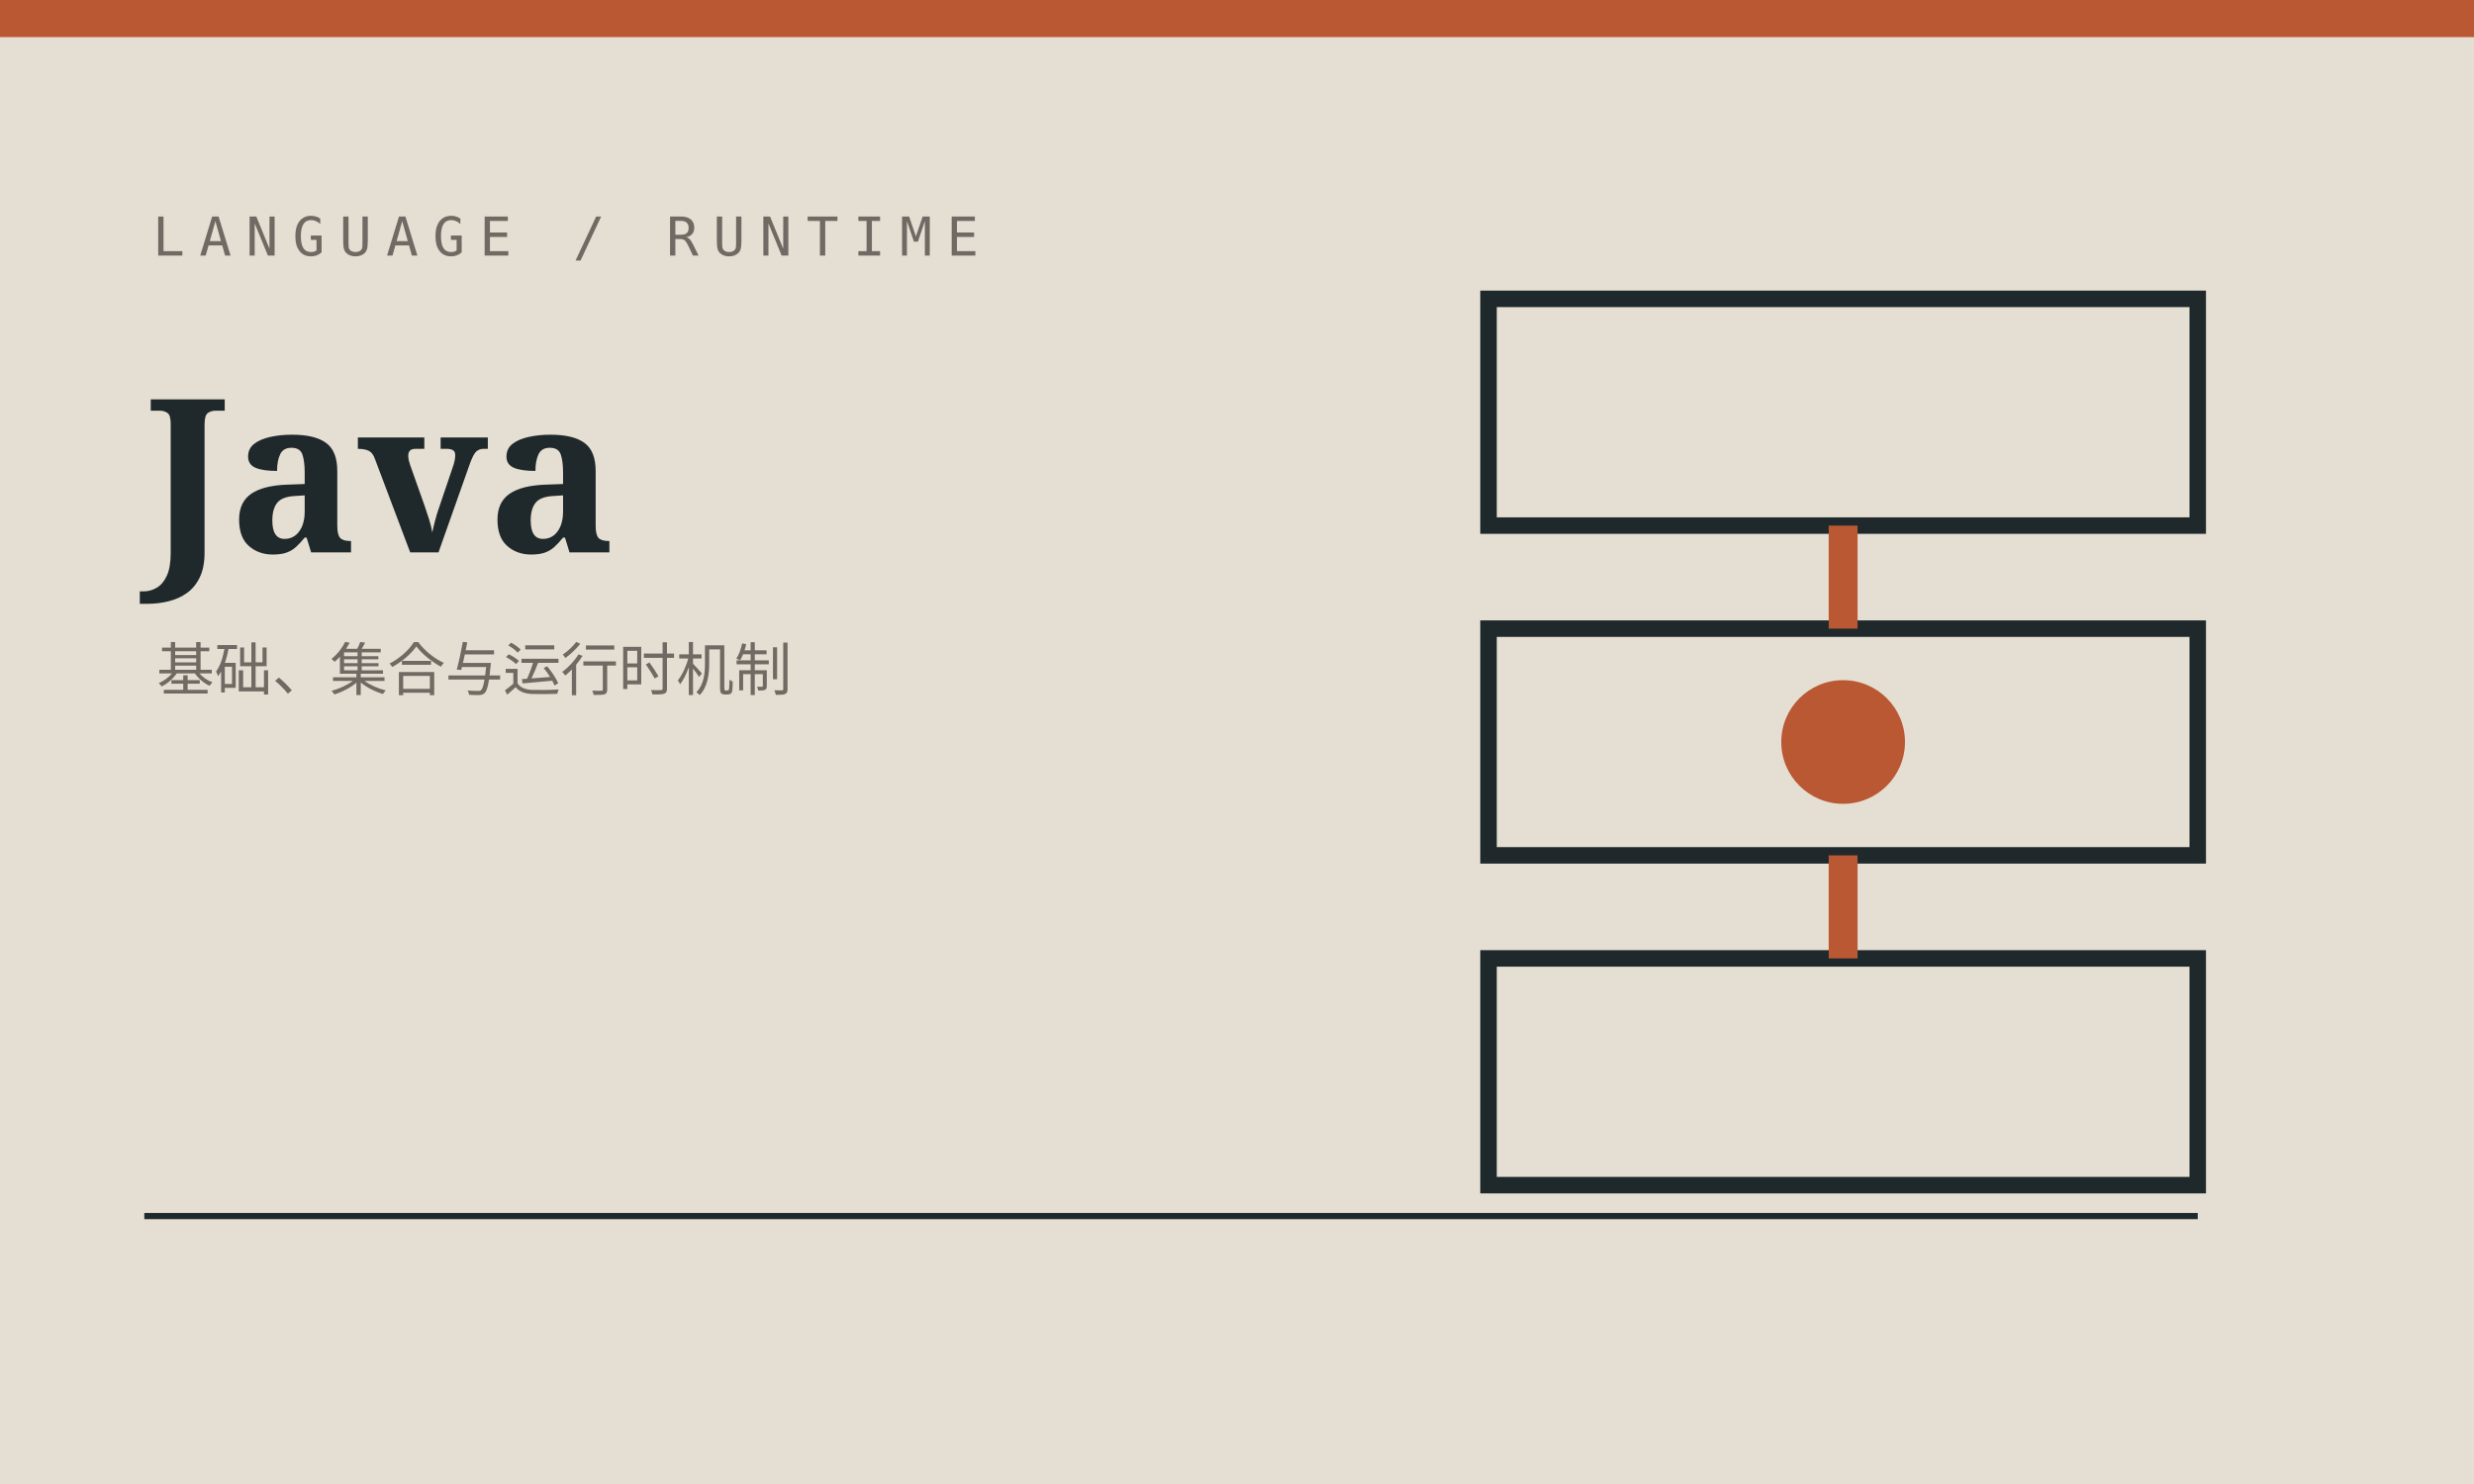
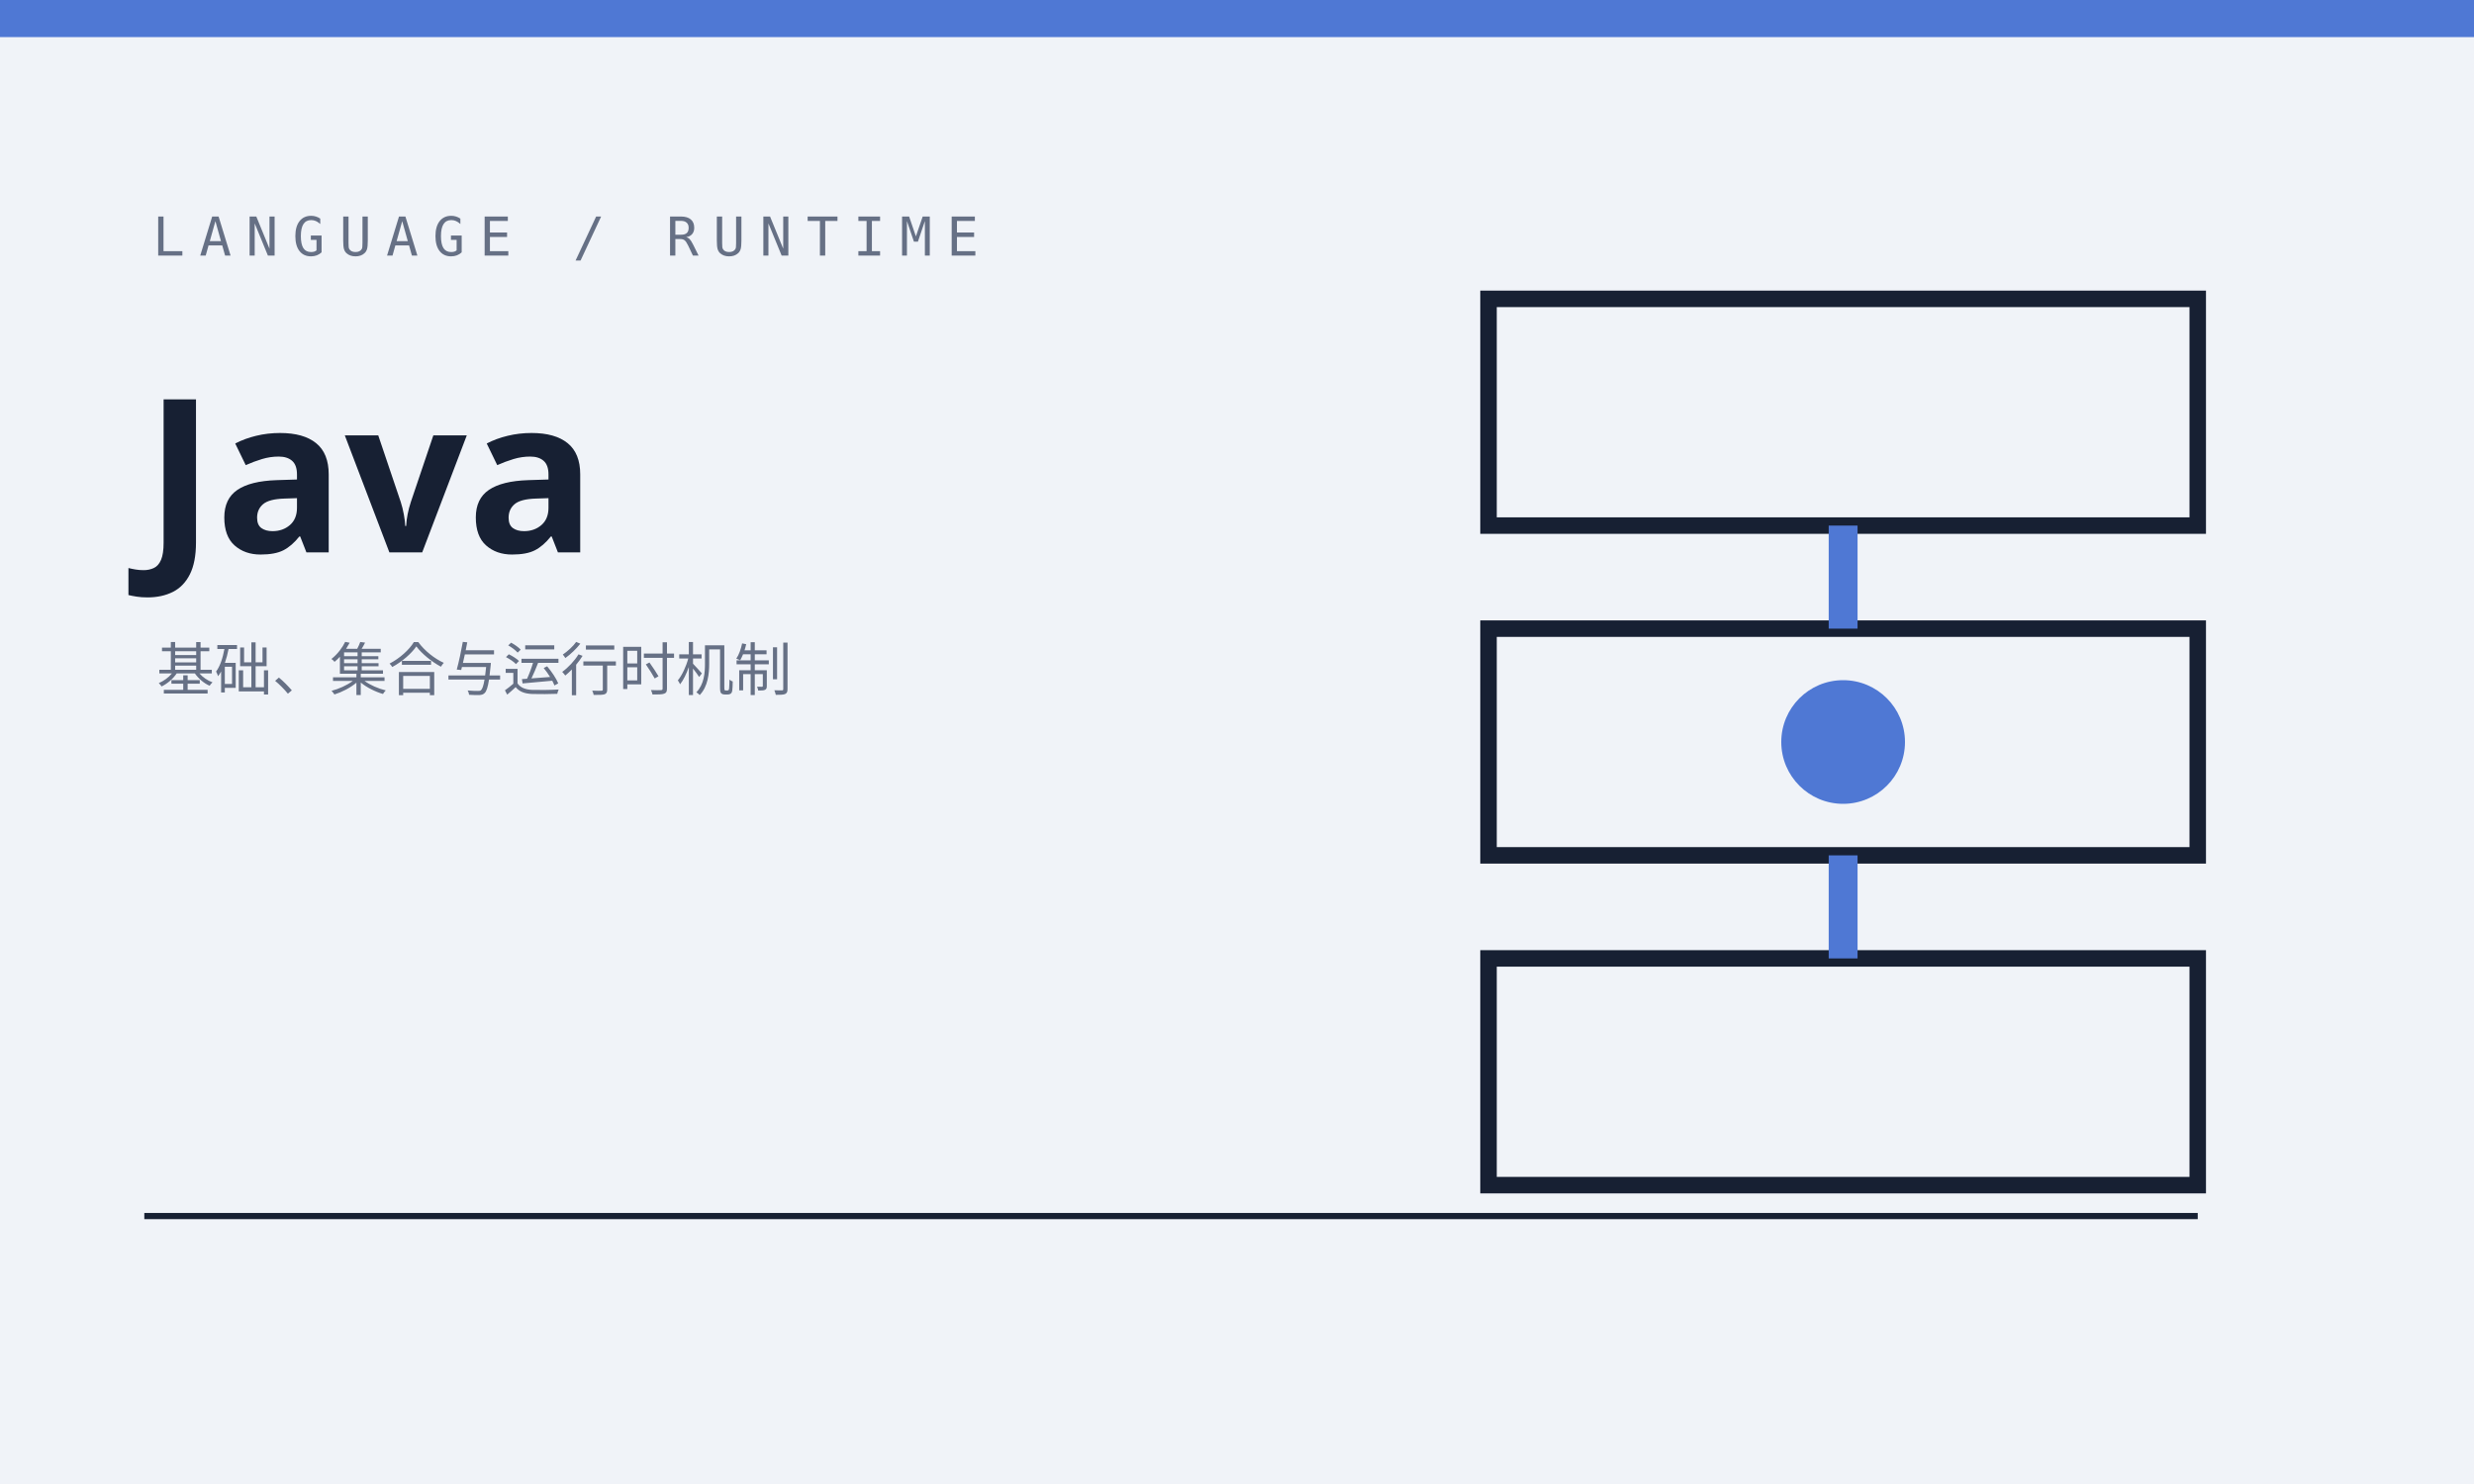
<svg xmlns="http://www.w3.org/2000/svg" viewBox="0 0 1200 720" role="img" aria-label="Java 文章封面">
-   <rect width="1200" height="720" fill="#e5ded2" />
-   <path d="M0 0h1200v18H0z" fill="#b95832" />
-   <text x="74" y="124" font-family="monospace" font-size="26" letter-spacing="7" fill="#6f6a63">LANGUAGE / RUNTIME</text>
-   <text x="70" y="268" font-family="'Songti SC',serif" font-size="104" font-weight="700" fill="#1f292b">Java</text>
-   <text x="76" y="335" font-family="'Noto Sans SC',sans-serif" font-size="28" fill="#6f6a63">基础、集合与运行时机制</text>
-   <path d="M722 145h344v110H722zM722 305h344v110H722zM722 465h344v110H722z" fill="none" stroke="#1f292b" stroke-width="8" />
-   <path d="M894 255v50M894 415v50" stroke="#b95832" stroke-width="14" />
-   <circle cx="894" cy="360" r="30" fill="#b95832" />
-   <path d="M70 590h996" stroke="#1f292b" stroke-width="3" />
+   <rect width="1200" height="720" fill="#f0f3f8" />
+   <path d="M0 0h1200v18H0z" fill="#4f78d4" />
+   <text x="74" y="124" font-family="monospace" font-size="26" letter-spacing="7" fill="#667085">LANGUAGE / RUNTIME</text>
+   <text x="70" y="268" font-family="'Avenir Next',sans-serif" font-size="104" font-weight="700" fill="#172033">Java</text>
+   <text x="76" y="335" font-family="'Noto Sans SC',sans-serif" font-size="28" fill="#667085">基础、集合与运行时机制</text>
+   <path d="M722 145h344v110H722zM722 305h344v110H722zM722 465h344v110H722z" fill="none" stroke="#172033" stroke-width="8" />
+   <path d="M894 255v50M894 415v50" stroke="#4f78d4" stroke-width="14" />
+   <circle cx="894" cy="360" r="30" fill="#4f78d4" />
+   <path d="M70 590h996" stroke="#172033" stroke-width="3" />
</svg>
